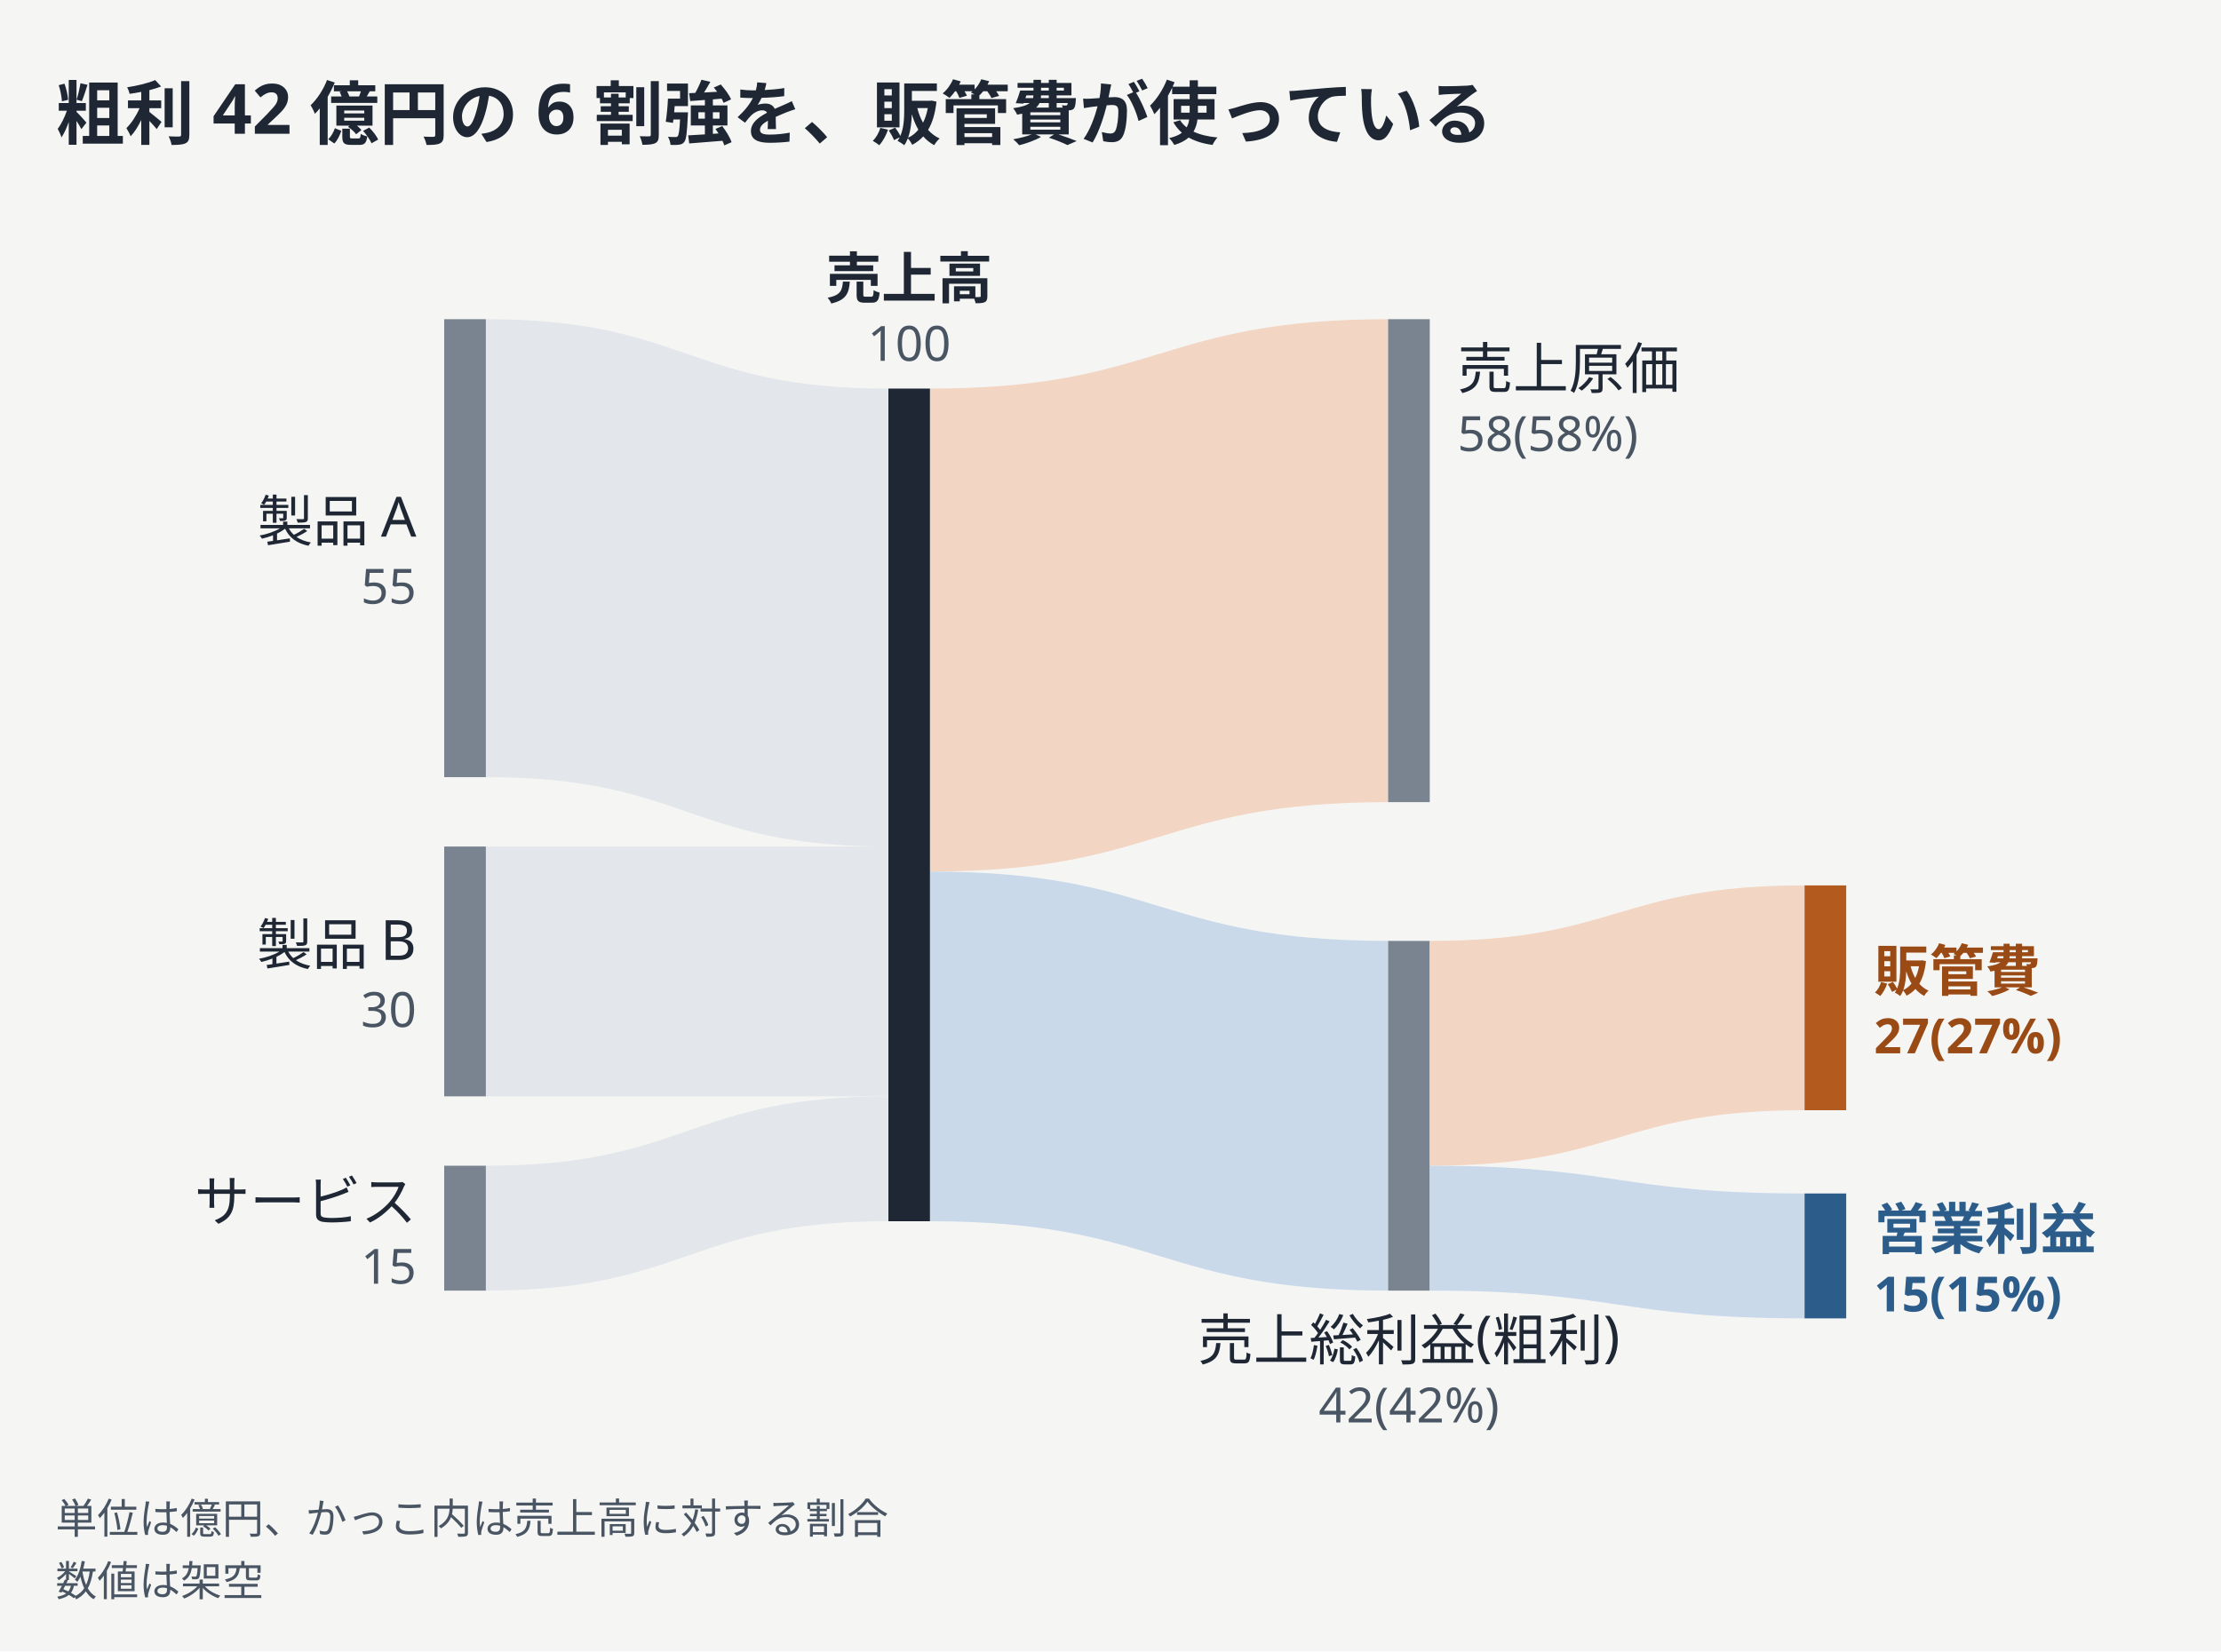
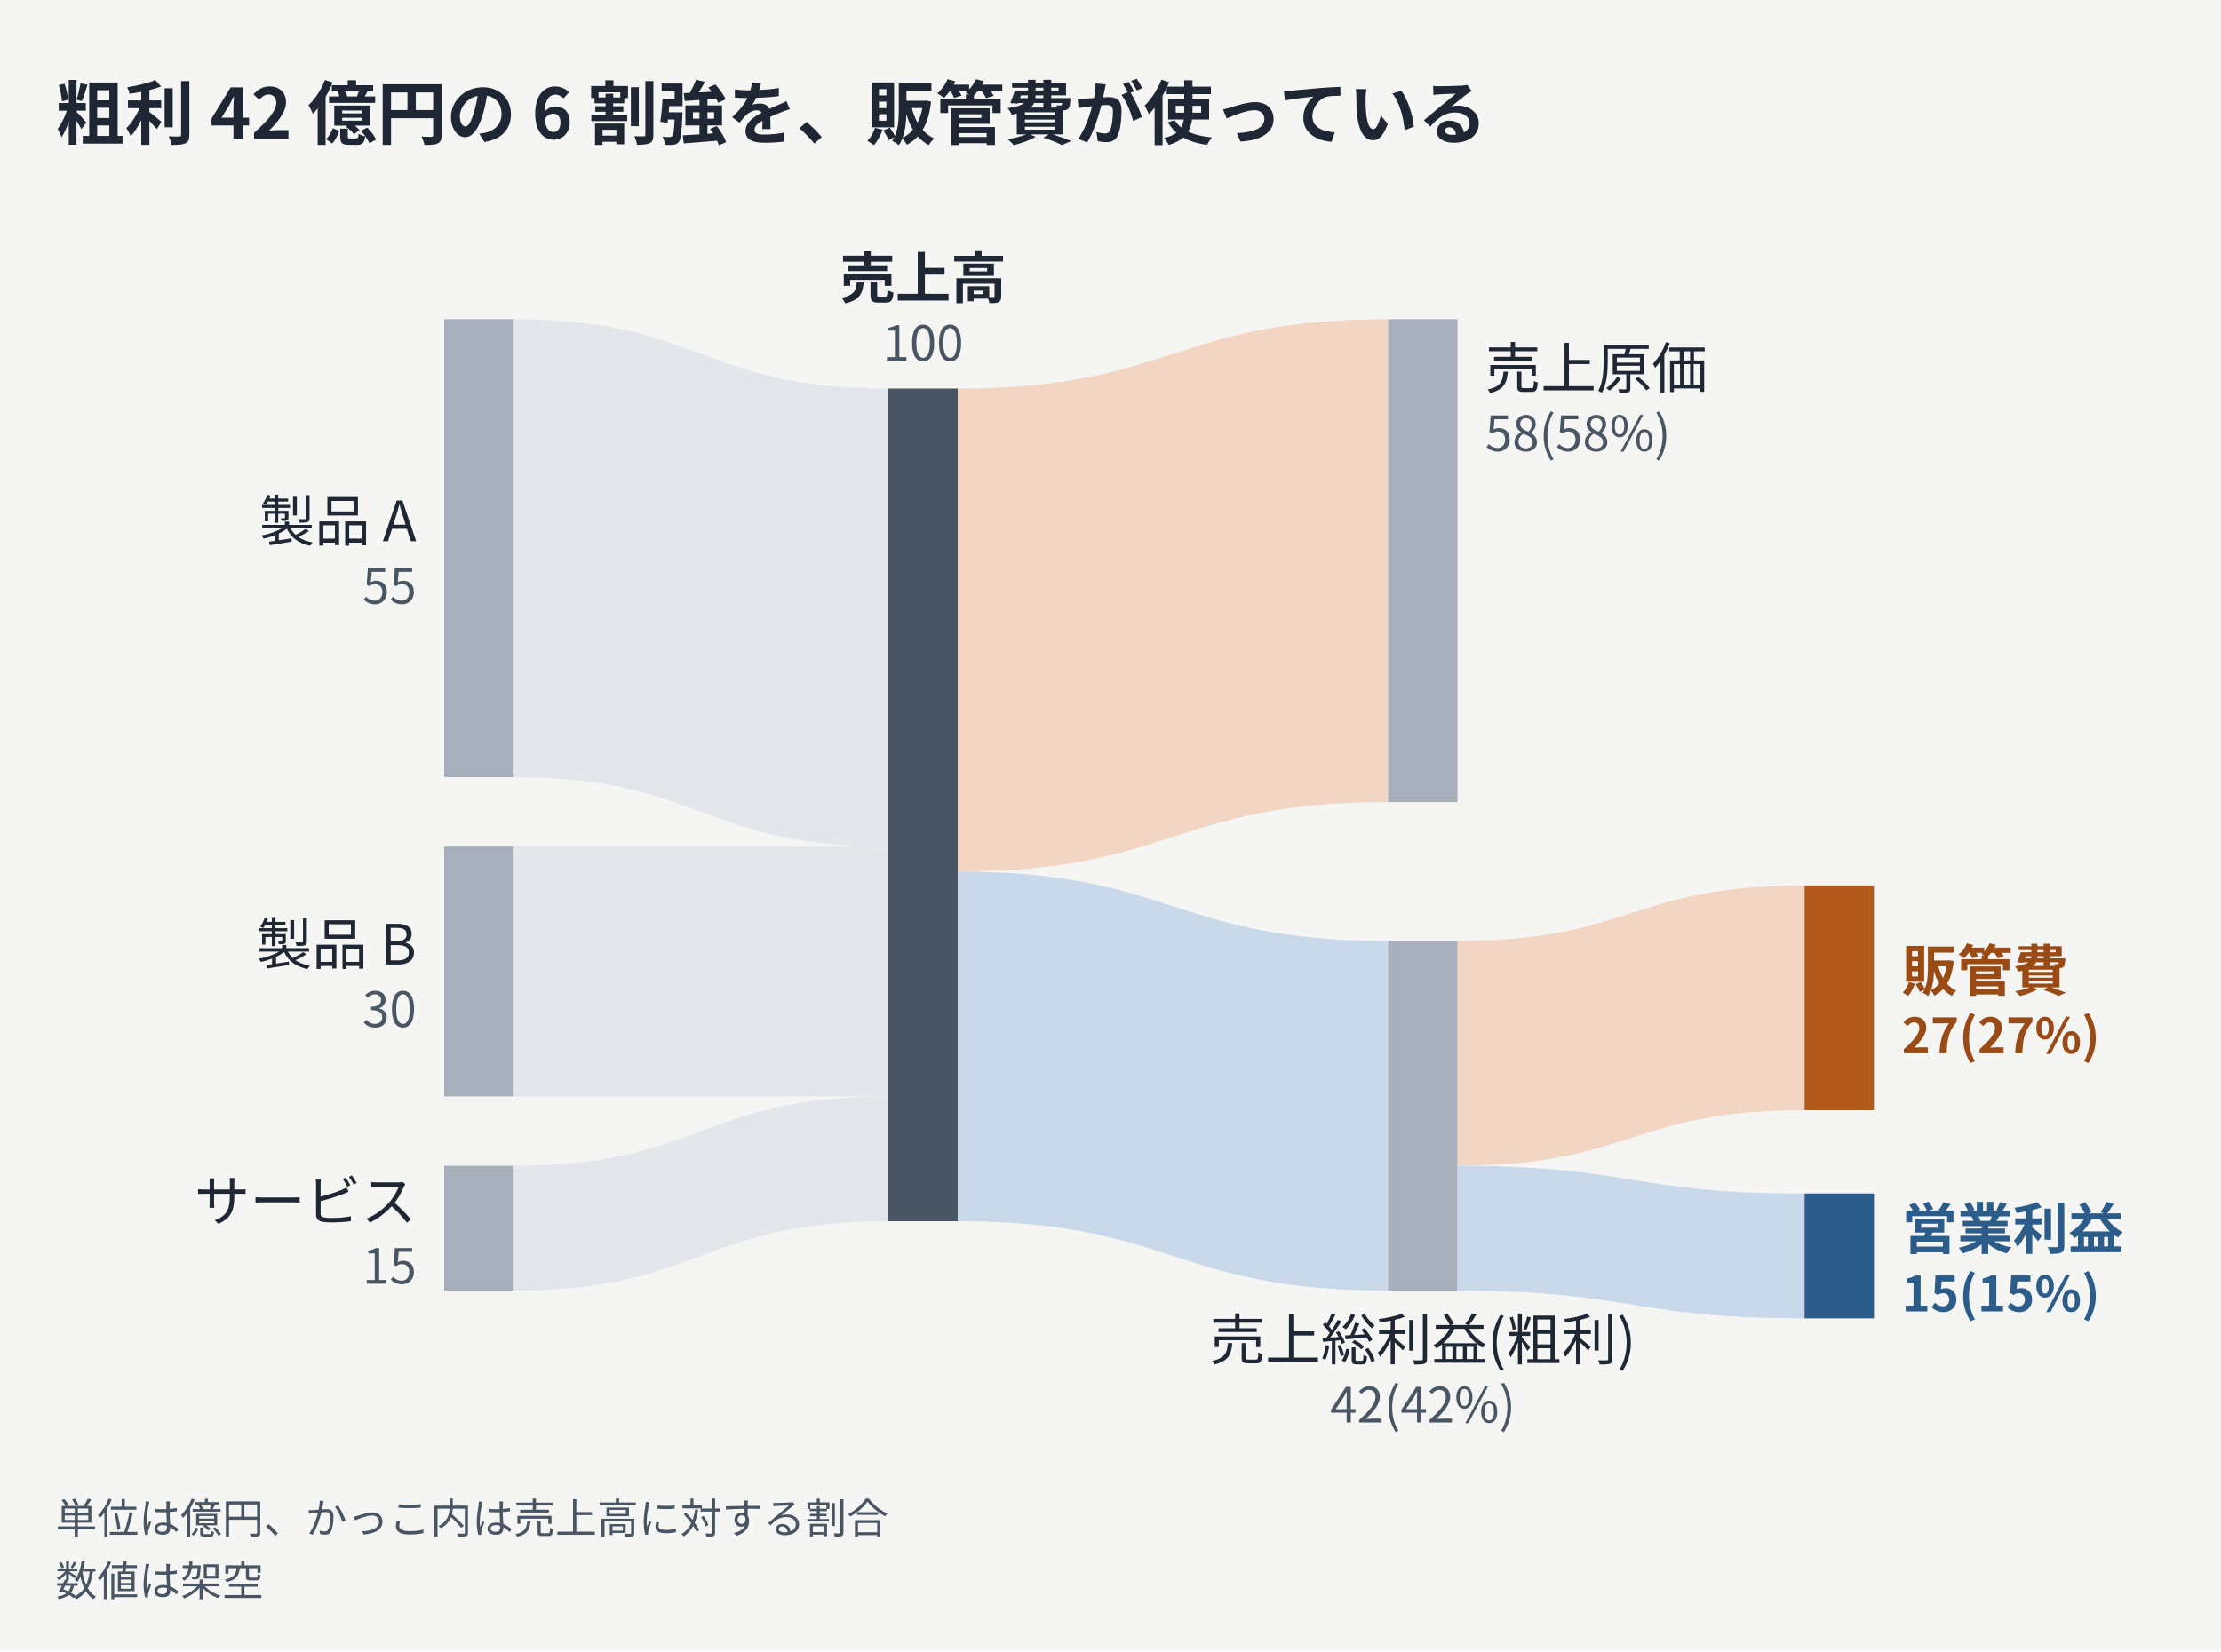
- <svg xmlns="http://www.w3.org/2000/svg" viewBox="0 0 640 476" width="640" height="476" font-family="'BIZ UDPGothic','Yu Gothic UI','Meiryo','Hiragino Sans','Noto Sans JP',sans-serif">
+ <svg xmlns="http://www.w3.org/2000/svg" viewBox="0 0 640 476" width="640" height="476" font-family="'BIZ UDPGothic','Yu Gothic UI','Meiryo','Hiragino Sans','Noto Sans JP','Noto Sans CJK JP','IPAPGothic',sans-serif">
  <rect x="0" y="0" width="640" height="476" fill="#f5f6f4" />
  <style>
    .title { font-size: 20px; font-weight: 700; fill: #1e2733; }
    .h { font-size: 16px; font-weight: 700; fill: #1e2733; }
    .t { font-size: 16px; fill: #1e2733; }
    .s { font-size: 14px; fill: #4a5563; }
    .hp { font-size: 16px; font-weight: 700; fill: #2b5c8a; }
    .p { font-size: 14px; font-weight: 700; fill: #2b5c8a; }
    .o { font-size: 14px; font-weight: 700; fill: #9a4a14; }
    .src { font-size: 12px; fill: #4a5563; }
  </style>
  <text x="16" y="40" class="title">粗利 42 億円の 6 割強を、販管費が使っている</text>
-   <path d="M140,92.0 C198.0,92.0 198.0,112.0 256,112.0 V244.0 C198.0,244.0 198.0,224.0 140,224.0 Z" fill="#e3e6ea" />
-   <rect x="128" y="92.0" width="12" height="132.0" fill="#7a8490" />
+   <path d="M148,92.0 C202.0,92.0 202.0,112.0 256,112.0 V244.0 C202.0,244.0 202.0,224.0 148,224.0 Z" fill="#e3e6ea" />
+   <rect x="128" y="92.0" width="20" height="132.0" fill="#a7b0ba" />
  <text x="120" y="156.0" class="t" text-anchor="end">製品 A</text>
  <text x="120" y="174.0" class="s" text-anchor="end">55</text>
-   <path d="M140,244.0 C198.0,244.0 198.0,244.0 256,244.0 V316.0 C198.0,316.0 198.0,316.0 140,316.0 Z" fill="#e3e6ea" />
-   <rect x="128" y="244.0" width="12" height="72.0" fill="#7a8490" />
+   <path d="M148,244.0 C202.0,244.0 202.0,244.0 256,244.0 V316.0 C202.0,316.0 202.0,316.0 148,316.0 Z" fill="#e3e6ea" />
+   <rect x="128" y="244.0" width="20" height="72.0" fill="#a7b0ba" />
  <text x="120" y="278.0" class="t" text-anchor="end">製品 B</text>
  <text x="120" y="296.0" class="s" text-anchor="end">30</text>
-   <path d="M140,336.0 C198.0,336.0 198.0,316.0 256,316.0 V352.0 C198.0,352.0 198.0,372.0 140,372.0 Z" fill="#e3e6ea" />
-   <rect x="128" y="336.0" width="12" height="36.0" fill="#7a8490" />
+   <path d="M148,336.0 C202.0,336.0 202.0,316.0 256,316.0 V352.0 C202.0,352.0 202.0,372.0 148,372.0 Z" fill="#e3e6ea" />
+   <rect x="128" y="336.0" width="20" height="36.0" fill="#a7b0ba" />
  <text x="120" y="352.0" class="t" text-anchor="end">サービス</text>
  <text x="120" y="370.0" class="s" text-anchor="end">15</text>
-   <rect x="256" y="112.0" width="12" height="240.0" fill="#1e2733" />
-   <text x="262.0" y="86" class="h" text-anchor="middle">売上高</text>
-   <text x="262.0" y="104" class="s" text-anchor="middle">100</text>
-   <path d="M268,112.0 C334.0,112.0 334.0,92.0 400,92.0 V231.2 C334.0,231.2 334.0,251.2 268,251.2 Z" fill="#f2d5c2" />
-   <path d="M268,251.2 C334.0,251.2 334.0,271.2 400,271.2 V372.0 C334.0,372.0 334.0,352.0 268,352.0 Z" fill="#c9d9ea" />
-   <rect x="400" y="92.0" width="12" height="139.2" fill="#7a8490" />
-   <text x="420" y="112" class="t">売上原価</text>
-   <text x="420" y="130" class="s">58(58%)</text>
-   <rect x="400" y="271.2" width="12" height="100.8" fill="#7a8490" />
-   <text x="406.0" y="392.0" class="t" text-anchor="middle">売上総利益(粗利)</text>
-   <text x="406.0" y="410.0" class="s" text-anchor="middle">42(42%)</text>
-   <path d="M412,271.2 C466.0,271.2 466.0,255.2 520,255.2 V320.0 C466.0,320.0 466.0,336.0 412,336.0 Z" fill="#f2d5c2" />
-   <path d="M412,336.0 C466.0,336.0 466.0,344.0 520,344.0 V380.0 C466.0,380.0 466.0,372.0 412,372.0 Z" fill="#c9d9ea" />
-   <rect x="520" y="255.2" width="12" height="64.8" fill="#b35a1f" />
-   <text x="540" y="285.6" class="h" style="fill:#9a4a14">販管費</text>
-   <text x="540" y="303.6" class="o">27(27%)</text>
-   <rect x="520" y="344.0" width="12" height="36.0" fill="#2b5c8a" />
-   <text x="540" y="360.0" class="hp">営業利益</text>
-   <text x="540" y="378.0" class="p">15(15%)</text>
+   <rect x="256" y="112.0" width="20" height="240.0" fill="#4a5563" />
+   <text x="266.0" y="86" class="h" text-anchor="middle">売上高</text>
+   <text x="266.0" y="104" class="s" text-anchor="middle">100</text>
+   <path d="M276,112.0 C338.0,112.0 338.0,92.0 400,92.0 V231.2 C338.0,231.2 338.0,251.2 276,251.2 Z" fill="#f2d5c2" />
+   <path d="M276,251.2 C338.0,251.2 338.0,271.2 400,271.2 V372.0 C338.0,372.0 338.0,352.0 276,352.0 Z" fill="#c9d9ea" />
+   <rect x="400" y="92.0" width="20" height="139.2" fill="#a7b0ba" />
+   <text x="428" y="112" class="t">売上原価</text>
+   <text x="428" y="130" class="s">58(58%)</text>
+   <rect x="400" y="271.2" width="20" height="100.8" fill="#a7b0ba" />
+   <text x="410.0" y="392.0" class="t" text-anchor="middle">売上総利益(粗利)</text>
+   <text x="410.0" y="410.0" class="s" text-anchor="middle">42(42%)</text>
+   <path d="M420,271.2 C470.0,271.2 470.0,255.2 520,255.2 V320.0 C470.0,320.0 470.0,336.0 420,336.0 Z" fill="#f2d5c2" />
+   <path d="M420,336.0 C470.0,336.0 470.0,344.0 520,344.0 V380.0 C470.0,380.0 470.0,372.0 420,372.0 Z" fill="#c9d9ea" />
+   <rect x="520" y="255.2" width="20" height="64.8" fill="#b35a1f" />
+   <text x="548" y="285.6" class="h" style="fill:#9a4a14">販管費</text>
+   <text x="548" y="303.6" class="o">27(27%)</text>
+   <rect x="520" y="344.0" width="20" height="36.0" fill="#2b5c8a" />
+   <text x="548" y="360.0" class="hp">営業利益</text>
+   <text x="548" y="378.0" class="p">15(15%)</text>
  <text x="16" y="442" class="src">単位は億円、かっこ内は売上高に対する割合</text>
  <text x="16" y="460" class="src">数値は架空</text>
</svg>
